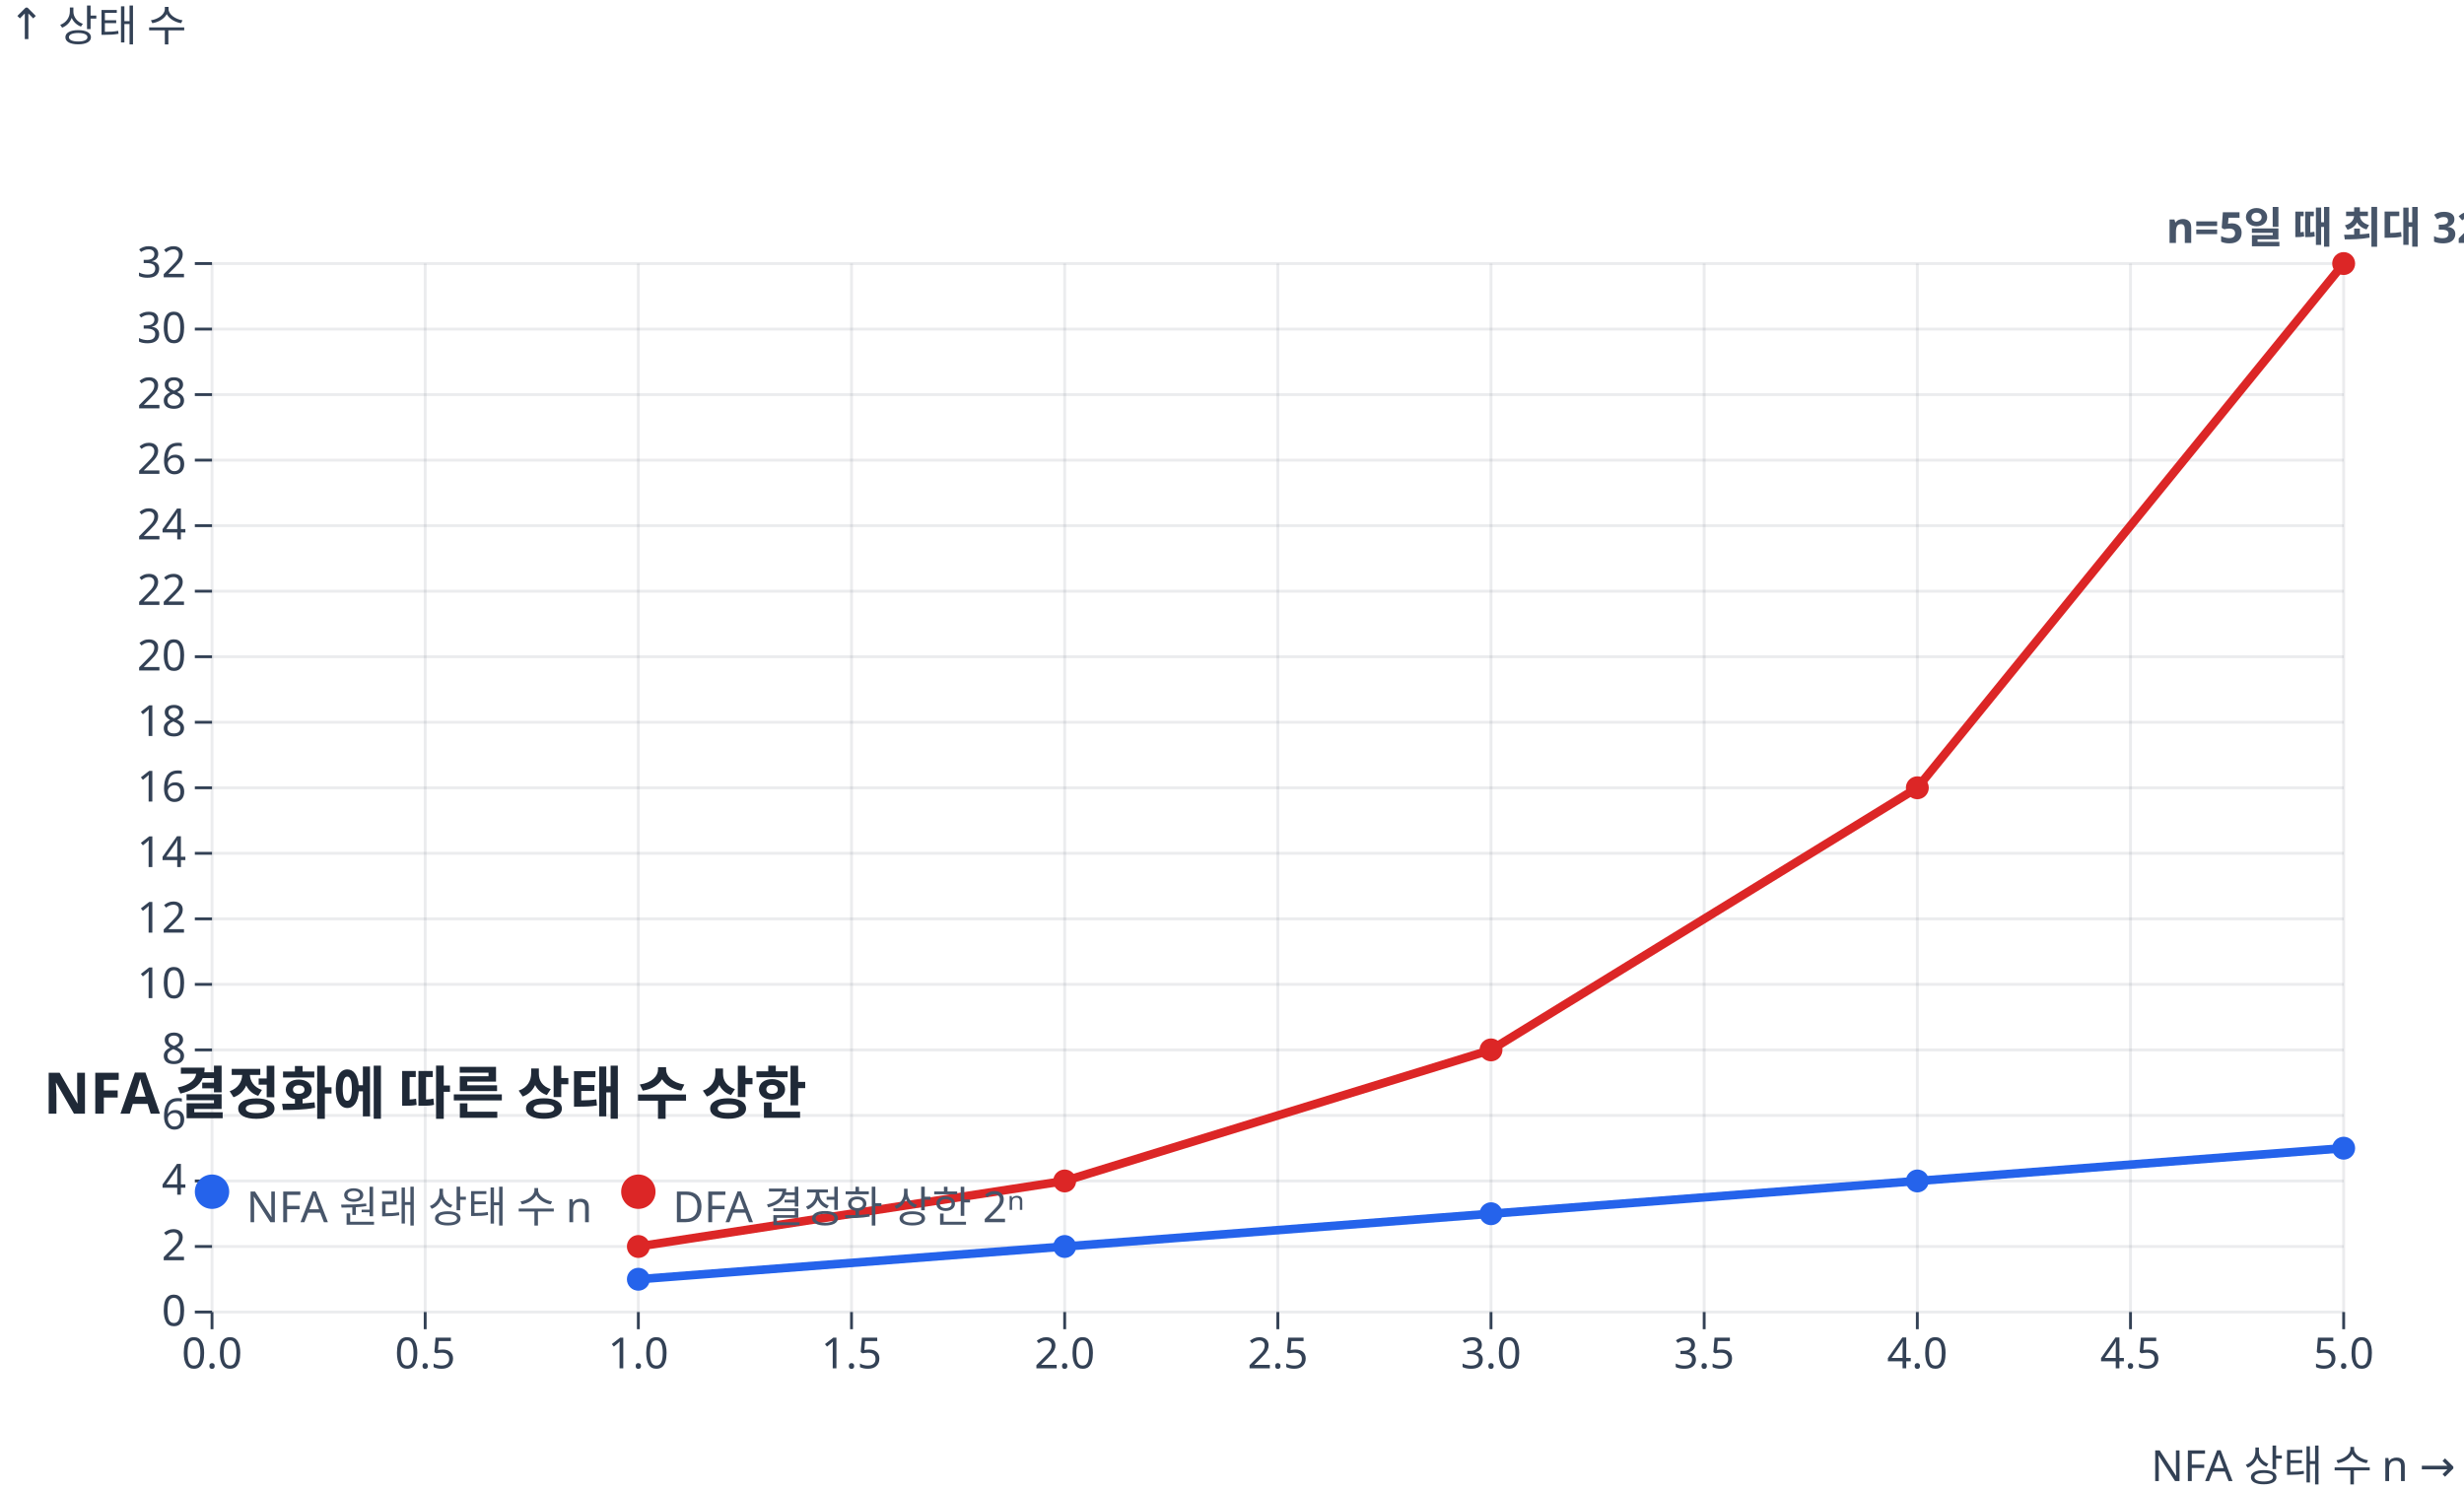
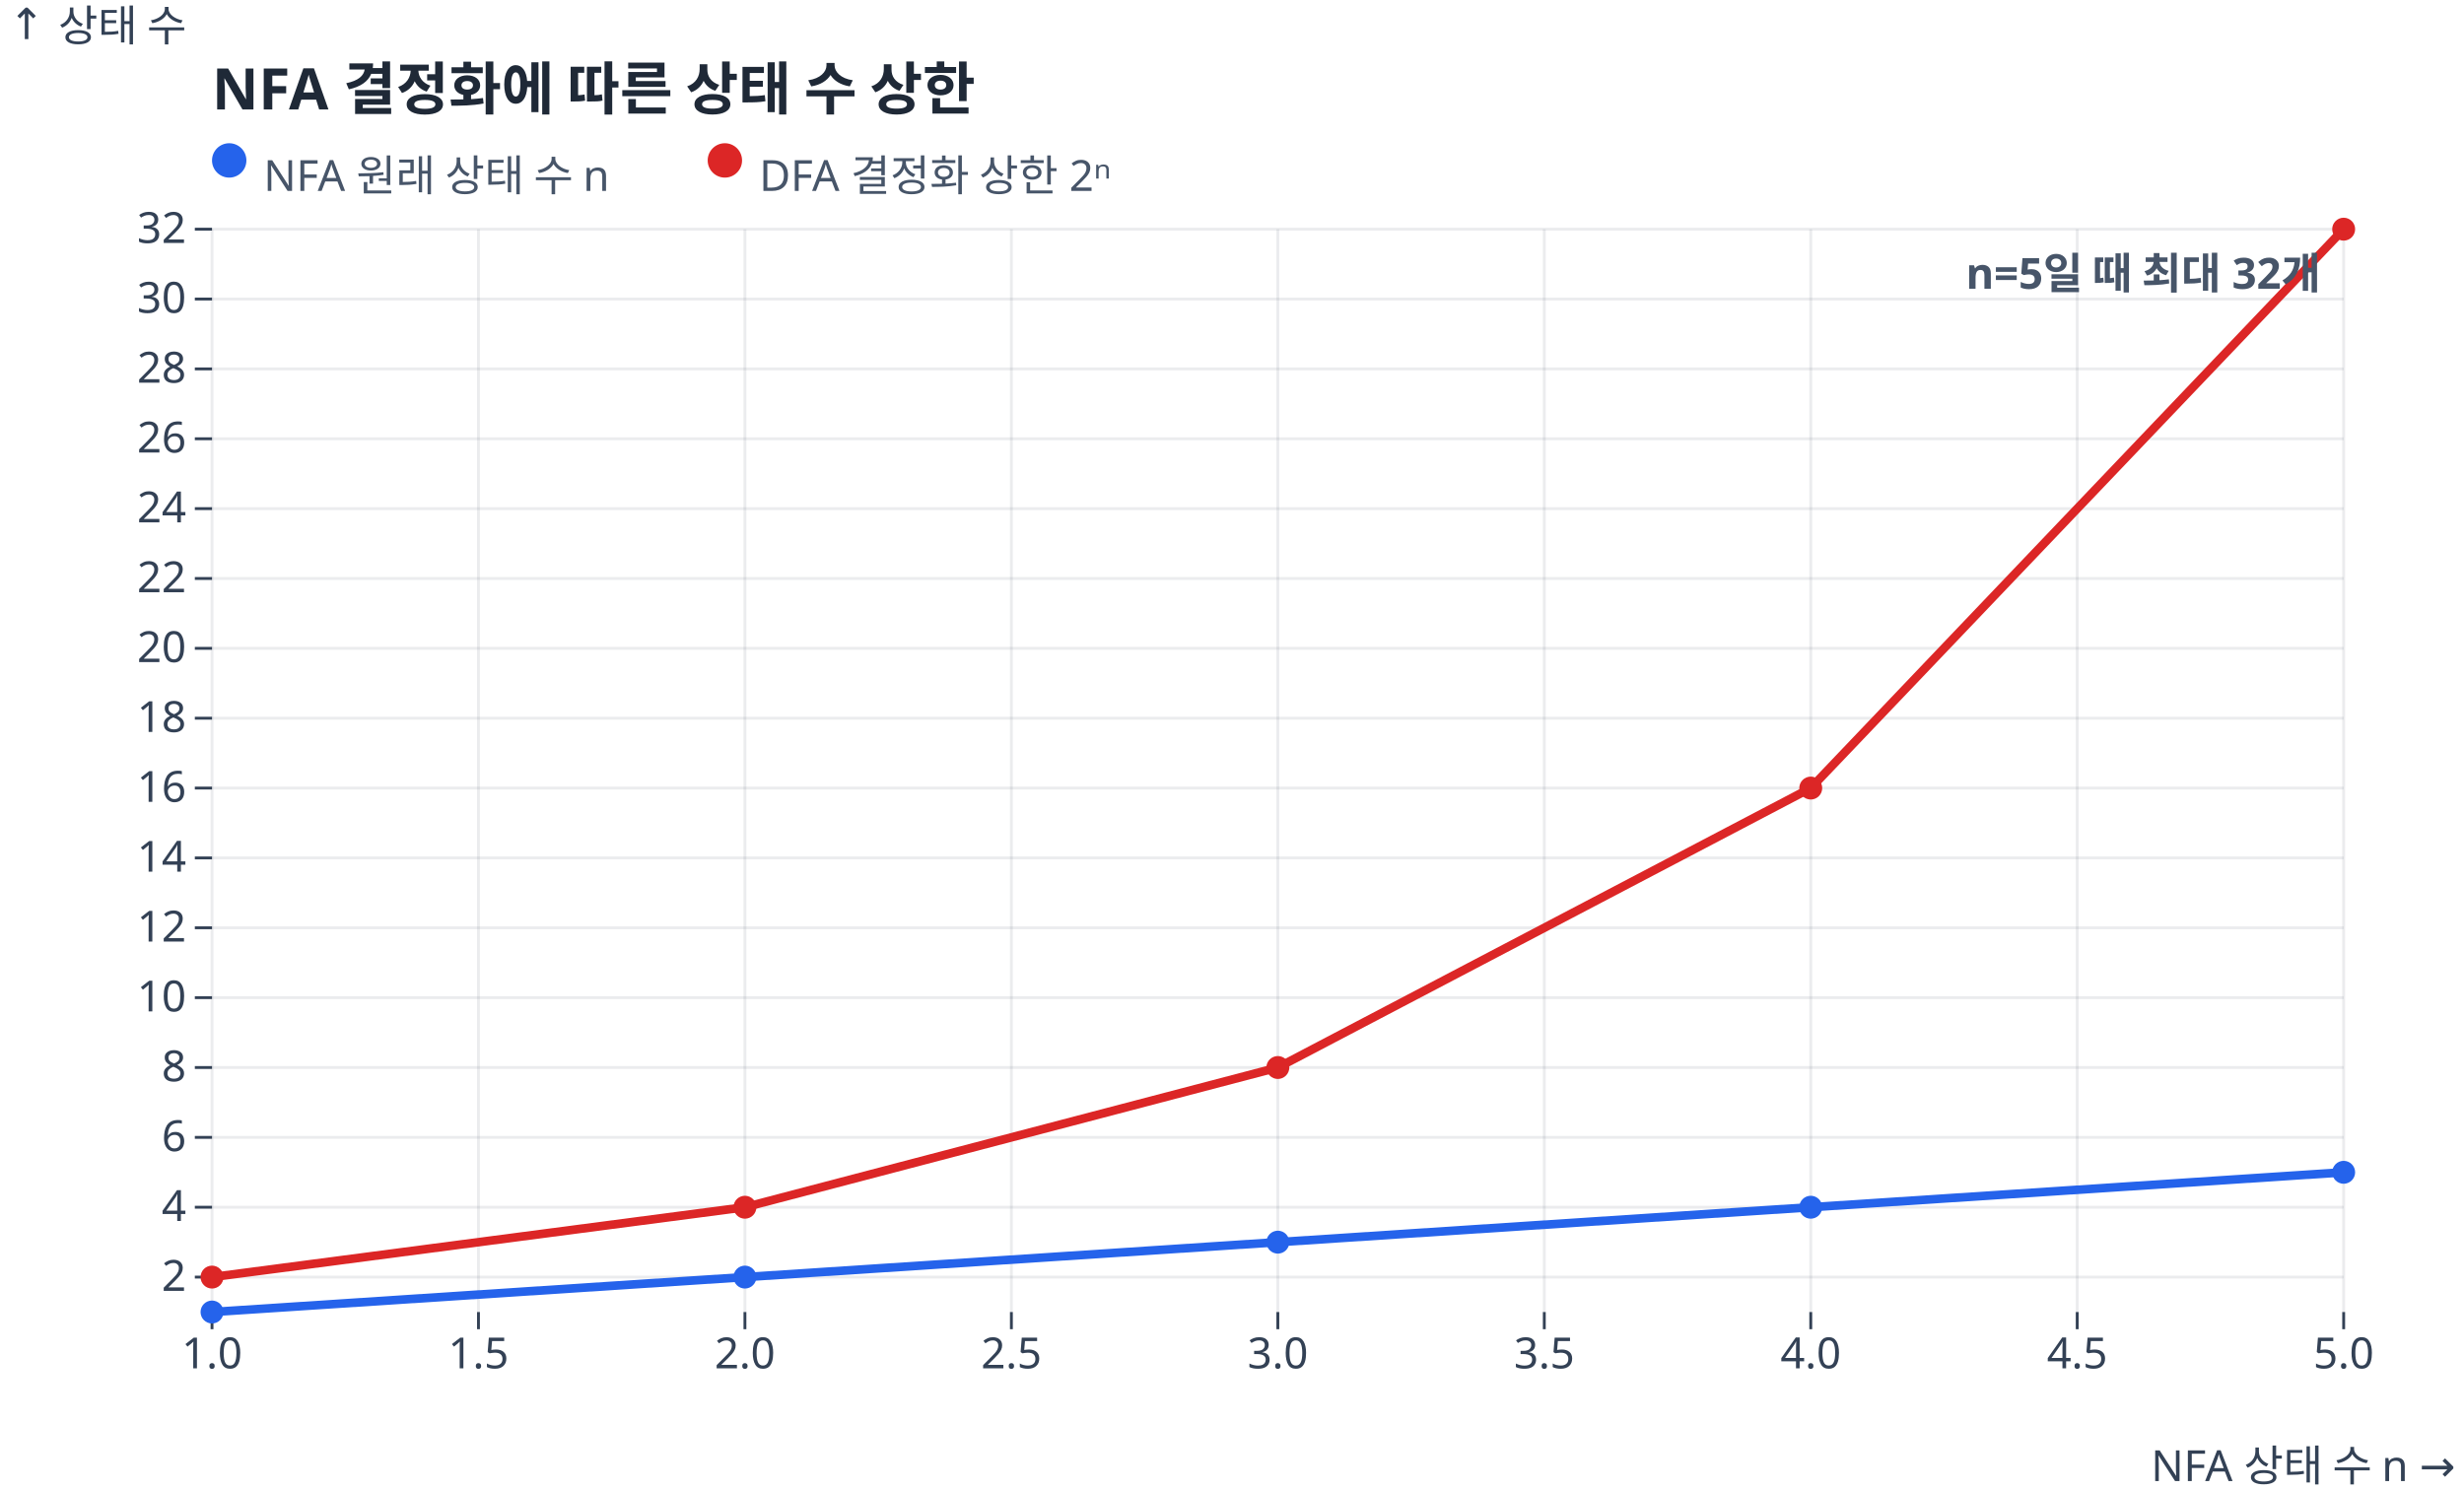
<svg xmlns="http://www.w3.org/2000/svg" class="plot-d6a7b5" fill="currentColor" font-family="system-ui, sans-serif" font-size="10" text-anchor="middle" width="860" height="520" viewBox="0 0 860 520" style="background: rgb(248, 250, 252); color: rgb(51, 65, 85); font-family: system-ui, sans-serif; font-size: 15px;" role="img" aria-label="NFA 결정화에 따른 상태 수 상한: NFA 원래 상태 수 n, DFA 결정화 상한 2ⁿ 계열 차트">
  <style>:where(.plot-d6a7b5) {
  --plot-background: white;
  display: block;
  height: auto;
  height: intrinsic;
  max-width: 100%;
}
:where(.plot-d6a7b5 text),
:where(.plot-d6a7b5 tspan) {
  white-space: pre;
}</style>
  <g aria-label="y-grid" aria-hidden="true" stroke="currentColor" stroke-opacity="0.1">
-     <line x1="74" x2="818" y1="458" y2="458" />
-     <line x1="74" x2="818" y1="435.125" y2="435.125" />
-     <line x1="74" x2="818" y1="412.25" y2="412.25" />
-     <line x1="74" x2="818" y1="389.375" y2="389.375" />
-     <line x1="74" x2="818" y1="366.5" y2="366.5" />
-     <line x1="74" x2="818" y1="343.625" y2="343.625" />
-     <line x1="74" x2="818" y1="320.75" y2="320.75" />
-     <line x1="74" x2="818" y1="297.875" y2="297.875" />
-     <line x1="74" x2="818" y1="275" y2="275" />
-     <line x1="74" x2="818" y1="252.125" y2="252.125" />
-     <line x1="74" x2="818" y1="229.25" y2="229.25" />
-     <line x1="74" x2="818" y1="206.375" y2="206.375" />
-     <line x1="74" x2="818" y1="183.5" y2="183.5" />
-     <line x1="74" x2="818" y1="160.625" y2="160.625" />
-     <line x1="74" x2="818" y1="137.75" y2="137.75" />
-     <line x1="74" x2="818" y1="114.875" y2="114.875" />
-     <line x1="74" x2="818" y1="92" y2="92" />
+     <line x1="74" x2="818" y1="445.806" y2="445.806" />
+     <line x1="74" x2="818" y1="421.419" y2="421.419" />
+     <line x1="74" x2="818" y1="397.032" y2="397.032" />
+     <line x1="74" x2="818" y1="372.645" y2="372.645" />
+     <line x1="74" x2="818" y1="348.258" y2="348.258" />
+     <line x1="74" x2="818" y1="323.871" y2="323.871" />
+     <line x1="74" x2="818" y1="299.484" y2="299.484" />
+     <line x1="74" x2="818" y1="275.097" y2="275.097" />
+     <line x1="74" x2="818" y1="250.71" y2="250.71" />
+     <line x1="74" x2="818" y1="226.323" y2="226.323" />
+     <line x1="74" x2="818" y1="201.935" y2="201.935" />
+     <line x1="74" x2="818" y1="177.548" y2="177.548" />
+     <line x1="74" x2="818" y1="153.161" y2="153.161" />
+     <line x1="74" x2="818" y1="128.774" y2="128.774" />
+     <line x1="74" x2="818" y1="104.387" y2="104.387" />
+     <line x1="74" x2="818" y1="80" y2="80" />
  </g>
  <g aria-label="y-axis tick" aria-hidden="true" fill="none" stroke="currentColor">
-     <path transform="translate(74,458)" d="M0,0L-6,0" />
-     <path transform="translate(74,435.125)" d="M0,0L-6,0" />
-     <path transform="translate(74,412.25)" d="M0,0L-6,0" />
-     <path transform="translate(74,389.375)" d="M0,0L-6,0" />
-     <path transform="translate(74,366.5)" d="M0,0L-6,0" />
-     <path transform="translate(74,343.625)" d="M0,0L-6,0" />
-     <path transform="translate(74,320.75)" d="M0,0L-6,0" />
-     <path transform="translate(74,297.875)" d="M0,0L-6,0" />
-     <path transform="translate(74,275)" d="M0,0L-6,0" />
-     <path transform="translate(74,252.125)" d="M0,0L-6,0" />
-     <path transform="translate(74,229.25)" d="M0,0L-6,0" />
-     <path transform="translate(74,206.375)" d="M0,0L-6,0" />
-     <path transform="translate(74,183.5)" d="M0,0L-6,0" />
-     <path transform="translate(74,160.625)" d="M0,0L-6,0" />
-     <path transform="translate(74,137.75)" d="M0,0L-6,0" />
-     <path transform="translate(74,114.875)" d="M0,0L-6,0" />
-     <path transform="translate(74,92)" d="M0,0L-6,0" />
+     <path transform="translate(74,445.8065)" d="M0,0L-6,0" />
+     <path transform="translate(74,421.4194)" d="M0,0L-6,0" />
+     <path transform="translate(74,397.0323)" d="M0,0L-6,0" />
+     <path transform="translate(74,372.6452)" d="M0,0L-6,0" />
+     <path transform="translate(74,348.2581)" d="M0,0L-6,0" />
+     <path transform="translate(74,323.871)" d="M0,0L-6,0" />
+     <path transform="translate(74,299.4839)" d="M0,0L-6,0" />
+     <path transform="translate(74,275.0968)" d="M0,0L-6,0" />
+     <path transform="translate(74,250.7097)" d="M0,0L-6,0" />
+     <path transform="translate(74,226.3226)" d="M0,0L-6,0" />
+     <path transform="translate(74,201.9355)" d="M0,0L-6,0" />
+     <path transform="translate(74,177.5484)" d="M0,0L-6,0" />
+     <path transform="translate(74,153.1613)" d="M0,0L-6,0" />
+     <path transform="translate(74,128.7742)" d="M0,0L-6,0" />
+     <path transform="translate(74,104.3871)" d="M0,0L-6,0" />
+     <path transform="translate(74,80)" d="M0,0L-6,0" />
  </g>
  <g aria-label="y-axis tick label" text-anchor="end" font-variant="tabular-nums" transform="translate(-9,0)">
-     <text y="0.32em" transform="translate(74,458)">0</text>
-     <text y="0.32em" transform="translate(74,435.125)">2</text>
-     <text y="0.32em" transform="translate(74,412.25)">4</text>
-     <text y="0.32em" transform="translate(74,389.375)">6</text>
-     <text y="0.32em" transform="translate(74,366.5)">8</text>
-     <text y="0.32em" transform="translate(74,343.625)">10</text>
-     <text y="0.32em" transform="translate(74,320.75)">12</text>
-     <text y="0.32em" transform="translate(74,297.875)">14</text>
-     <text y="0.32em" transform="translate(74,275)">16</text>
-     <text y="0.32em" transform="translate(74,252.125)">18</text>
-     <text y="0.32em" transform="translate(74,229.25)">20</text>
-     <text y="0.32em" transform="translate(74,206.375)">22</text>
-     <text y="0.32em" transform="translate(74,183.5)">24</text>
-     <text y="0.32em" transform="translate(74,160.625)">26</text>
-     <text y="0.32em" transform="translate(74,137.75)">28</text>
-     <text y="0.32em" transform="translate(74,114.875)">30</text>
-     <text y="0.32em" transform="translate(74,92)">32</text>
+     <text y="0.32em" transform="translate(74,445.8065)">2</text>
+     <text y="0.32em" transform="translate(74,421.4194)">4</text>
+     <text y="0.32em" transform="translate(74,397.0323)">6</text>
+     <text y="0.32em" transform="translate(74,372.6452)">8</text>
+     <text y="0.32em" transform="translate(74,348.2581)">10</text>
+     <text y="0.32em" transform="translate(74,323.871)">12</text>
+     <text y="0.32em" transform="translate(74,299.4839)">14</text>
+     <text y="0.32em" transform="translate(74,275.0968)">16</text>
+     <text y="0.32em" transform="translate(74,250.7097)">18</text>
+     <text y="0.32em" transform="translate(74,226.3226)">20</text>
+     <text y="0.32em" transform="translate(74,201.9355)">22</text>
+     <text y="0.32em" transform="translate(74,177.5484)">24</text>
+     <text y="0.32em" transform="translate(74,153.1613)">26</text>
+     <text y="0.32em" transform="translate(74,128.7742)">28</text>
+     <text y="0.32em" transform="translate(74,104.3871)">30</text>
+     <text y="0.32em" transform="translate(74,80)">32</text>
  </g>
-   <g aria-label="y-axis label" text-anchor="start" transform="translate(-71,-89)">
-     <text y="0.71em" transform="translate(74,92)">↑ 상태 수</text>
+   <g aria-label="y-axis label" text-anchor="start" transform="translate(-71,-77)">
+     <text y="0.71em" transform="translate(74,80)">↑ 상태 수</text>
  </g>
  <g aria-label="x-grid" aria-hidden="true" stroke="currentColor" stroke-opacity="0.1">
-     <line x1="74" x2="74" y1="92" y2="458" />
-     <line x1="148.4" x2="148.4" y1="92" y2="458" />
-     <line x1="222.8" x2="222.8" y1="92" y2="458" />
-     <line x1="297.2" x2="297.2" y1="92" y2="458" />
-     <line x1="371.6" x2="371.6" y1="92" y2="458" />
-     <line x1="446" x2="446" y1="92" y2="458" />
-     <line x1="520.4" x2="520.4" y1="92" y2="458" />
-     <line x1="594.8" x2="594.8" y1="92" y2="458" />
-     <line x1="669.2" x2="669.2" y1="92" y2="458" />
-     <line x1="743.6" x2="743.6" y1="92" y2="458" />
-     <line x1="818" x2="818" y1="92" y2="458" />
+     <line x1="74" x2="74" y1="80" y2="458" />
+     <line x1="167" x2="167" y1="80" y2="458" />
+     <line x1="260" x2="260" y1="80" y2="458" />
+     <line x1="353" x2="353" y1="80" y2="458" />
+     <line x1="446" x2="446" y1="80" y2="458" />
+     <line x1="539" x2="539" y1="80" y2="458" />
+     <line x1="632" x2="632" y1="80" y2="458" />
+     <line x1="725" x2="725" y1="80" y2="458" />
+     <line x1="818" x2="818" y1="80" y2="458" />
  </g>
  <g aria-label="x-axis tick" aria-hidden="true" fill="none" stroke="currentColor">
    <path transform="translate(74,458)" d="M0,0L0,6" />
-     <path transform="translate(148.4,458)" d="M0,0L0,6" />
-     <path transform="translate(222.8,458)" d="M0,0L0,6" />
-     <path transform="translate(297.2,458)" d="M0,0L0,6" />
-     <path transform="translate(371.6,458)" d="M0,0L0,6" />
+     <path transform="translate(167,458)" d="M0,0L0,6" />
+     <path transform="translate(260,458)" d="M0,0L0,6" />
+     <path transform="translate(353,458)" d="M0,0L0,6" />
    <path transform="translate(446,458)" d="M0,0L0,6" />
-     <path transform="translate(520.4,458)" d="M0,0L0,6" />
-     <path transform="translate(594.8,458)" d="M0,0L0,6" />
-     <path transform="translate(669.2,458)" d="M0,0L0,6" />
-     <path transform="translate(743.6,458)" d="M0,0L0,6" />
+     <path transform="translate(539,458)" d="M0,0L0,6" />
+     <path transform="translate(632,458)" d="M0,0L0,6" />
+     <path transform="translate(725,458)" d="M0,0L0,6" />
    <path transform="translate(818,458)" d="M0,0L0,6" />
  </g>
  <g aria-label="x-axis tick label" font-variant="tabular-nums" transform="translate(0,9)">
-     <text y="0.71em" transform="translate(74,458)">0.0</text>
-     <text y="0.71em" transform="translate(148.4,458)">0.5</text>
-     <text y="0.71em" transform="translate(222.8,458)">1.0</text>
-     <text y="0.71em" transform="translate(297.2,458)">1.5</text>
-     <text y="0.71em" transform="translate(371.6,458)">2.0</text>
-     <text y="0.71em" transform="translate(446,458)">2.5</text>
-     <text y="0.71em" transform="translate(520.4,458)">3.0</text>
-     <text y="0.71em" transform="translate(594.8,458)">3.5</text>
-     <text y="0.71em" transform="translate(669.2,458)">4.0</text>
-     <text y="0.71em" transform="translate(743.6,458)">4.5</text>
+     <text y="0.71em" transform="translate(74,458)">1.0</text>
+     <text y="0.71em" transform="translate(167,458)">1.5</text>
+     <text y="0.71em" transform="translate(260,458)">2.0</text>
+     <text y="0.71em" transform="translate(353,458)">2.5</text>
+     <text y="0.71em" transform="translate(446,458)">3.0</text>
+     <text y="0.71em" transform="translate(539,458)">3.5</text>
+     <text y="0.71em" transform="translate(632,458)">4.0</text>
+     <text y="0.71em" transform="translate(725,458)">4.5</text>
    <text y="0.71em" transform="translate(818,458)">5.0</text>
  </g>
  <g aria-label="x-axis label" text-anchor="end" transform="translate(39,59)">
    <text transform="translate(818,458)">NFA 상태 수 n →</text>
  </g>
-   <g aria-label="text" fill="#1f2937" font-size="20" font-weight="700" transform="translate(0,-72)">
-     <text y="0.71em" transform="translate(148.4,446.5625)">NFA 결정화에 따른 상태 수 상한</text>
+   <g aria-label="text" fill="#1f2937" text-anchor="start" font-size="20" font-weight="700" transform="translate(0,-56)">
+     <text y="0.71em" transform="translate(74,80)">NFA 결정화에 따른 상태 수 상한</text>
+   </g>
+   <g aria-label="dot" fill="#2563eb" transform="translate(6,-24)">
+     <circle cx="74" cy="80" r="6" />
+   </g>
+   <g aria-label="text" fill="#475569" text-anchor="start" transform="translate(18,-24)">
+     <text y="0.71em" transform="translate(74,80)">NFA 원래 상태 수 n</text>
+   </g>
+   <g aria-label="dot" fill="#dc2626" transform="translate(179,-24)">
+     <circle cx="74" cy="80" r="6" />
+   </g>
+   <g aria-label="text" fill="#475569" text-anchor="start" transform="translate(191,-24)">
+     <text y="0.71em" transform="translate(74,80)">DFA 결정화 상한 2ⁿ</text>
  </g>
  <g aria-label="line" fill="none" stroke-width="3" stroke-linejoin="round" stroke-linecap="round">
-     <path stroke="#2563eb" d="M222.8,446.563L371.6,435.125L520.4,423.688L669.2,412.25L818,400.813" />
-     <path stroke="#dc2626" d="M222.8,435.125L371.6,412.25L520.4,366.5L669.2,275L818,92" />
+     <path stroke="#2563eb" d="M74,458L260,445.806L446,433.613L632,421.419L818,409.226" />
+     <path stroke="#dc2626" d="M74,445.806L260,421.419L446,372.645L632,275.097L818,80" />
  </g>
  <g aria-label="dot">
-     <circle cx="222.8" cy="446.562" r="4" fill="#2563eb" />
-     <circle cx="222.8" cy="435.125" r="4" fill="#dc2626" />
-     <circle cx="371.6" cy="435.125" r="4" fill="#2563eb" />
-     <circle cx="371.6" cy="412.25" r="4" fill="#dc2626" />
-     <circle cx="520.4" cy="423.688" r="4" fill="#2563eb" />
-     <circle cx="520.4" cy="366.5" r="4" fill="#dc2626" />
-     <circle cx="669.2" cy="412.25" r="4" fill="#2563eb" />
-     <circle cx="669.2" cy="275" r="4" fill="#dc2626" />
-     <circle cx="818" cy="400.812" r="4" fill="#2563eb" />
-     <circle cx="818" cy="92" r="4" fill="#dc2626" />
+     <circle cx="74" cy="458" r="4" fill="#2563eb" />
+     <circle cx="74" cy="445.806" r="4" fill="#dc2626" />
+     <circle cx="260" cy="445.806" r="4" fill="#2563eb" />
+     <circle cx="260" cy="421.419" r="4" fill="#dc2626" />
+     <circle cx="446" cy="433.613" r="4" fill="#2563eb" />
+     <circle cx="446" cy="372.645" r="4" fill="#dc2626" />
+     <circle cx="632" cy="421.419" r="4" fill="#2563eb" />
+     <circle cx="632" cy="275.097" r="4" fill="#dc2626" />
+     <circle cx="818" cy="409.226" r="4" fill="#2563eb" />
+     <circle cx="818" cy="80" r="4" fill="#dc2626" />
  </g>
-   <g aria-label="text" fill="#475569" font-weight="600" transform="translate(0,-12)">
-     <text y="0.32em" transform="translate(818,92)">n=5일 때 최대 32개</text>
-   </g>
-   <g aria-label="dot" transform="translate(0,-42)">
-     <circle cx="74" cy="458" r="6" fill="#2563eb" />
-     <circle cx="222.8" cy="458" r="6" fill="#dc2626" />
-   </g>
-   <g aria-label="text" fill="#475569" text-anchor="start" transform="translate(12,-42)">
-     <text y="0.71em" transform="translate(74,458)">NFA 원래 상태 수 n</text>
-     <text y="0.71em" transform="translate(222.8,458)">DFA 결정화 상한 2ⁿ</text>
+   <g aria-label="text" fill="#475569" text-anchor="end" font-weight="600" transform="translate(-8,16)">
+     <text y="0.32em" transform="translate(818,80)">n=5일 때 최대 32개</text>
  </g>
</svg>
